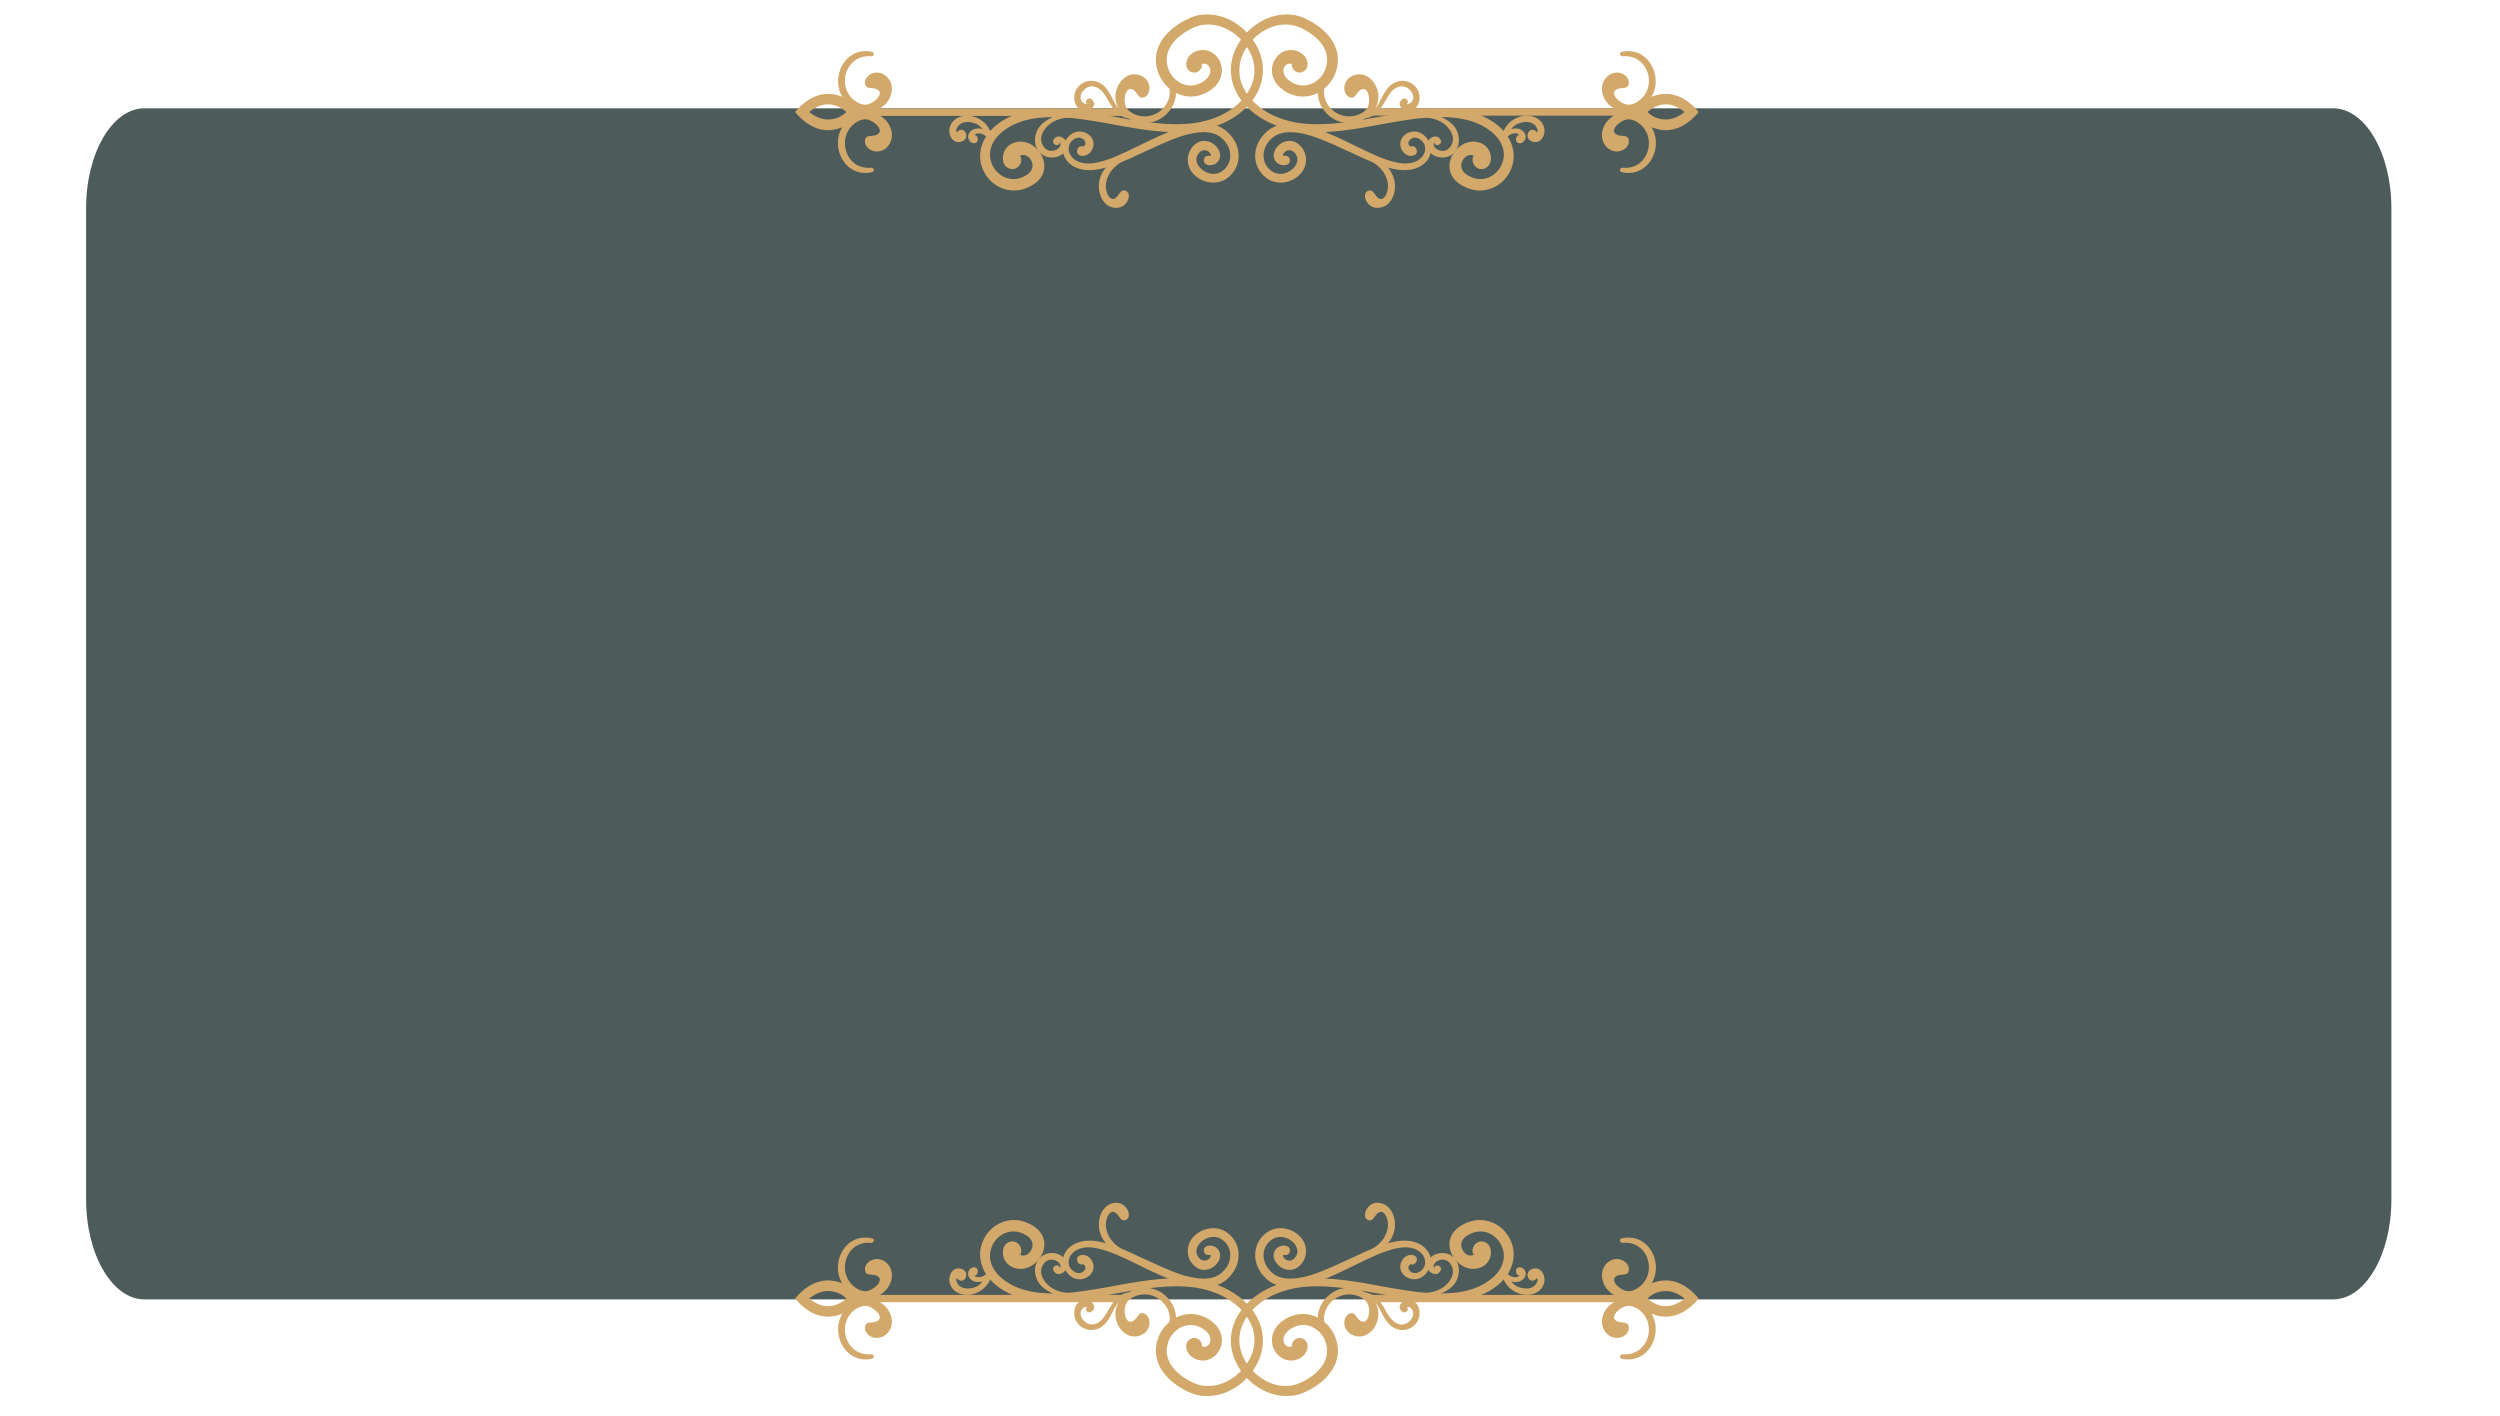
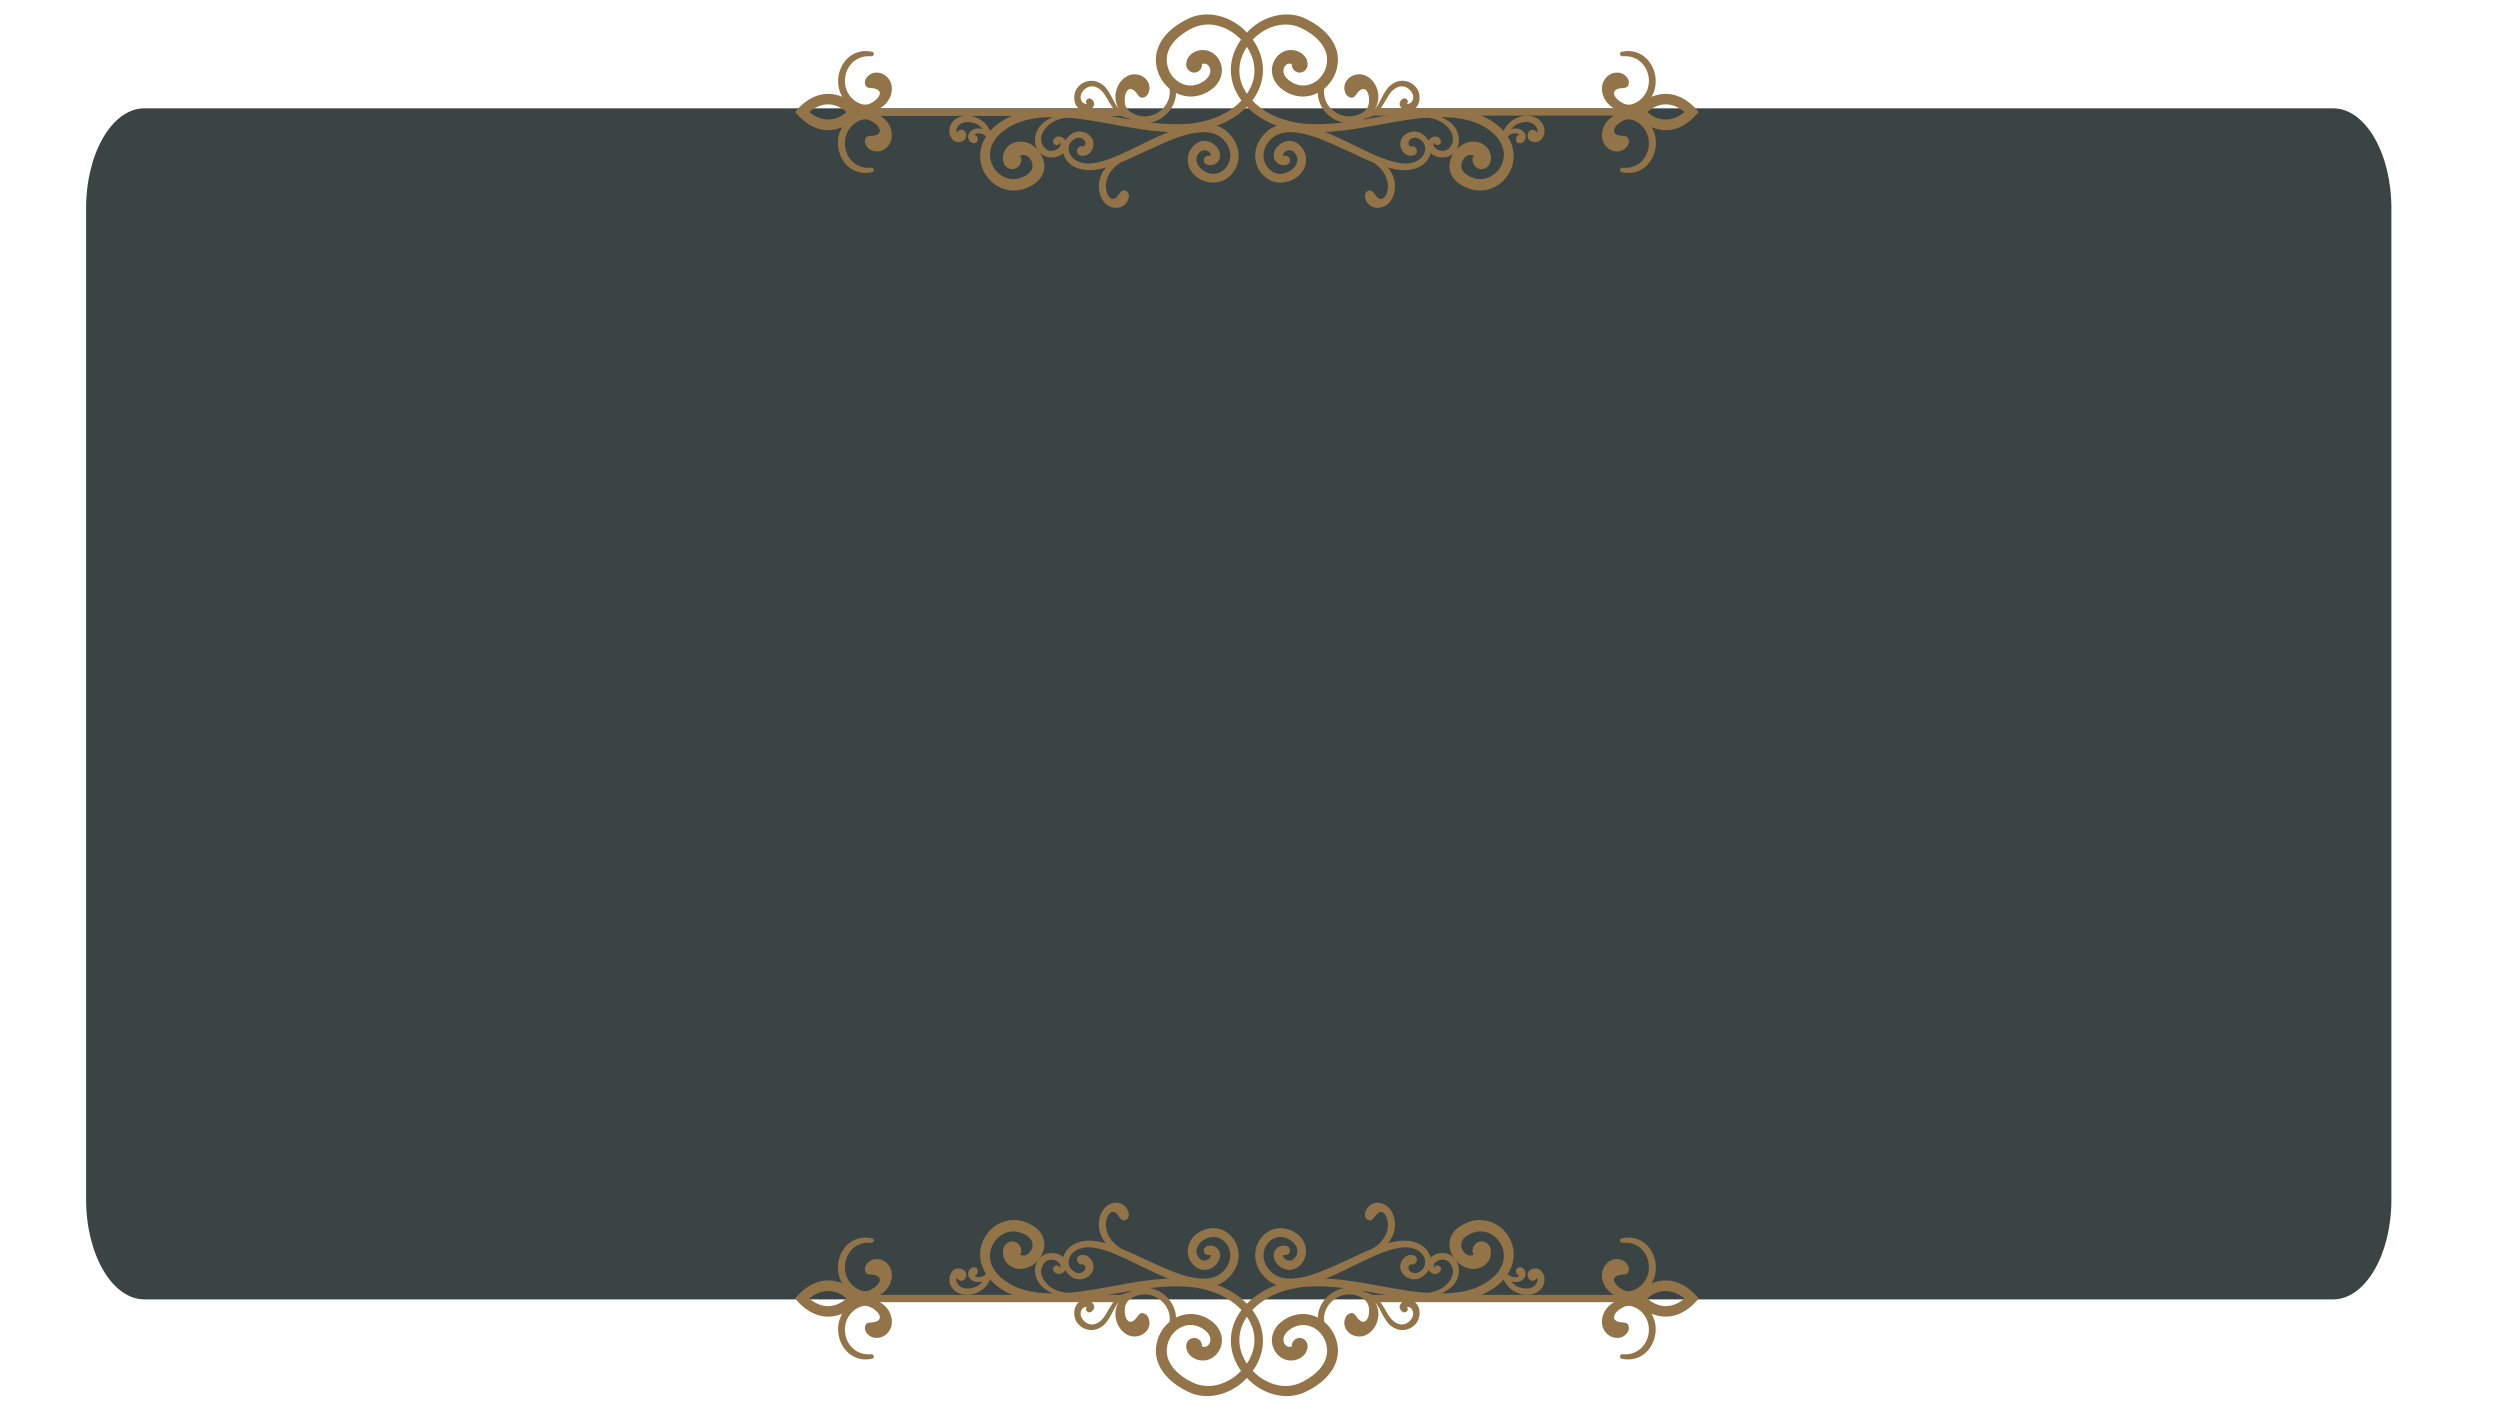
<svg xmlns="http://www.w3.org/2000/svg" version="1.1" id="Calque_1" x="0px" y="0px" viewBox="0 0 888.5 502.9" style="enable-background:new 0 0 888.5 502.9;" xml:space="preserve">
  <style type="text/css">
- 	.st0{fill:#4D5B5B;}
- 	.st1{fill:#D2A96A;}
+ 	.st0{fill:#3A4444;}
+ 	.st1{fill:#927448;}
</style>
  <path class="st0" d="M829.2,461.8H51.3c-11.4,0-20.7-15.9-20.7-35.5V74c0-19.6,9.3-35.5,20.7-35.5h777.9c11.4,0,20.7,15.9,20.7,35.5  v352.4C849.9,445.9,840.6,461.8,829.2,461.8z" />
  <g>
    <g>
-       <path class="st1" d="M362.7,55.4c0,0.3-0.1,0.4-0.2,0.4c-0.1,0-0.2,0-0.1-0.2c0.3-0.4,0.9-0.6,1.6-0.5c2.4,0.2,5.5,5.3-0.5,7.8    c-4.3,2-8.9-0.2-10.8-4.2c-2.1-4.4-0.2-8.9,3.6-11.9c5.9-4.8,13.9-5.5,21.5-5.1c5.2,0.3,10.3,1.2,15.5,2.1    c10.4,1.9,21.5,4.2,31.9,2.7c5.4-0.8,10.8-2.7,15.2-6.1c4.6-3.5,8-8.5,8.4-14.3c0.5-5.9-2.4-11.5-6.5-15.4    c-6.2-5.9-14.5-6.9-20.1-4c-7.2,3.4-12.8,9.6-11.1,17.3c1.4,6.5,7.4,11.1,13.7,10.2c1.6-0.2,3.1-0.8,4.4-1.5    c1.3-0.8,2.7-1.8,3.6-3.2c1.6-2.3,2-5.2,0.7-7.8c-3.5-6.8-12.4-3.8-11.9,1.6c0.2,1.5,1.5,2.6,3.1,2.5c1.5-0.2,2.6-1.5,2.5-3.1    c0,0.1-0.3,0.5-0.3,0.4c-0.1-0.1,0.2-0.3,0.6-0.4c1.8-0.6,3.7,2,2,4.5c-1,1.5-3.2,2.8-5.2,3.1c-4.3,0.7-8.5-2.6-9.4-7    c-1.4-5.9,3.3-10.6,8.9-13.3c10.3-5,22.8,5.5,22,16c-0.3,4.8-3.3,9.1-7.2,12.1c-4,3.1-8.8,4.8-13.8,5.6c-9.8,1.4-21-0.8-31-2.6    c-5.2-0.9-10.4-1.9-15.8-2.3c-8.4-0.6-17,0.3-23.7,5.5c-1.1,0.9-2.2,1.9-3.1,3.1c-3.2,4.3-3.6,9-1.8,13c2.7,6.1,9.6,9,15.7,6.3    c12.7-5.3,2.8-19.9-5.6-15.6c-2.4,1.2-3.8,4.2-2.7,7.1c0.8,1.6,2.7,2.4,4.3,1.6C362.7,59,363.4,57.1,362.7,55.4z" />
+       <path class="st1" d="M362.7,55.4c0,0.3-0.1,0.4-0.2,0.4s-0.2,0-0.1-0.2c0.3-0.4,0.9-0.6,1.6-0.5c2.4,0.2,5.5,5.3-0.5,7.8    c-4.3,2-8.9-0.2-10.8-4.2c-2.1-4.4-0.2-8.9,3.6-11.9c5.9-4.8,13.9-5.5,21.5-5.1c5.2,0.3,10.3,1.2,15.5,2.1    c10.4,1.9,21.5,4.2,31.9,2.7c5.4-0.8,10.8-2.7,15.2-6.1c4.6-3.5,8-8.5,8.4-14.3c0.5-5.9-2.4-11.5-6.5-15.4    c-6.2-5.9-14.5-6.9-20.1-4c-7.2,3.4-12.8,9.6-11.1,17.3c1.4,6.5,7.4,11.1,13.7,10.2c1.6-0.2,3.1-0.8,4.4-1.5    c1.3-0.8,2.7-1.8,3.6-3.2c1.6-2.3,2-5.2,0.7-7.8c-3.5-6.8-12.4-3.8-11.9,1.6c0.2,1.5,1.5,2.6,3.1,2.5c1.5-0.2,2.6-1.5,2.5-3.1    c0,0.1-0.3,0.5-0.3,0.4c-0.1-0.1,0.2-0.3,0.6-0.4c1.8-0.6,3.7,2,2,4.5c-1,1.5-3.2,2.8-5.2,3.1c-4.3,0.7-8.5-2.6-9.4-7    c-1.4-5.9,3.3-10.6,8.9-13.3c10.3-5,22.8,5.5,22,16c-0.3,4.8-3.3,9.1-7.2,12.1c-4,3.1-8.8,4.8-13.8,5.6c-9.8,1.4-21-0.8-31-2.6    c-5.2-0.9-10.4-1.9-15.8-2.3c-8.4-0.6-17,0.3-23.7,5.5c-1.1,0.9-2.2,1.9-3.1,3.1c-3.2,4.3-3.6,9-1.8,13c2.7,6.1,9.6,9,15.7,6.3    c12.7-5.3,2.8-19.9-5.6-15.6c-2.4,1.2-3.8,4.2-2.7,7.1c0.8,1.6,2.7,2.4,4.3,1.6S363.4,57.1,362.7,55.4z" />
    </g>
    <g>
      <path class="st1" d="M523.6,55.4c0,0.3,0.1,0.4,0.2,0.4c0.1,0,0.2,0,0.1-0.2c-0.3-0.4-0.9-0.6-1.6-0.5c-2.4,0.2-5.5,5.3,0.5,7.8    c4.3,2,8.9-0.2,10.8-4.2c2.1-4.4,0.2-8.9-3.6-11.9c-5.9-4.8-13.9-5.5-21.5-5.1c-5.2,0.3-10.3,1.2-15.5,2.1    c-10.4,1.9-21.5,4.2-31.9,2.7c-5.4-0.8-10.8-2.7-15.2-6.1c-4.6-3.5-8-8.5-8.4-14.3c-0.5-5.9,2.4-11.5,6.5-15.4    c6.2-5.9,14.5-6.9,20.1-4c7.2,3.4,12.8,9.6,11.1,17.3c-1.4,6.5-7.4,11.1-13.7,10.2c-1.6-0.2-3.1-0.8-4.4-1.5    c-1.3-0.8-2.7-1.8-3.6-3.2c-1.6-2.3-2-5.2-0.7-7.8c3.5-6.8,12.4-3.8,11.9,1.6c-0.2,1.5-1.5,2.6-3.1,2.5c-1.5-0.2-2.6-1.5-2.5-3.1    c0,0.1,0.3,0.5,0.3,0.4c0.1-0.1-0.2-0.3-0.6-0.4c-1.8-0.6-3.7,2-2,4.5c1,1.5,3.2,2.8,5.2,3.1c4.3,0.7,8.5-2.6,9.4-7    c1.4-5.9-3.3-10.6-8.9-13.3c-10.3-5-22.8,5.5-22,16c0.3,4.8,3.3,9.1,7.2,12.1c4,3.1,8.8,4.8,13.8,5.6c9.8,1.4,21-0.8,31-2.6    c5.2-0.9,10.4-1.9,15.8-2.3c8.4-0.6,17,0.3,23.7,5.5c1.1,0.9,2.2,1.9,3.1,3.1c3.2,4.3,3.6,9,1.8,13c-2.7,6.1-9.6,9-15.7,6.3    c-12.7-5.3-2.8-19.9,5.6-15.6c2.4,1.2,3.8,4.2,2.7,7.1c-0.8,1.6-2.7,2.4-4.3,1.6S522.9,57.1,523.6,55.4z" />
    </g>
    <g>
      <path class="st1" d="M383.7,55.2c3.3,1.2,6.3-3.1,4.3-6.2c-1.3-2-4.4-3.1-7-1.5c-2.4,1.4-4.3,5.2-2.6,8.4c1.5,3,5.5,5.4,11.8,4.3    c2.8-0.5,5.4-1.4,7.9-2.4s5-2.1,7.4-3.3c4.9-2.2,9.7-4.6,14.7-6.2c4.5-1.4,10.5-2.4,14,0.8c4.2,3.6,3.8,9.1,0.3,11.6    c-4.7,3.7-12.5-2.8-7.9-6.8c1.6-1.3,3.6,0.1,3.7,1.1c0,0.3,0,0.4-0.1,0.4c-0.2,0-2-0.4-2.3,1.2c-0.5,2.3,2.9,2.8,4.6,1.2    c3.9-3.6-3-10.8-8-6.3c-2.6,2.3-3.2,6.2-1.1,9.4c2.7,3.9,8.8,5.5,12.9,2.3c5-3.7,5.5-11.4-0.2-16.4c-4.3-4-11.2-3-16.8-1.3    c-5.3,1.7-10.1,4.1-15,6.5c-4.8,2.3-9.6,4.8-14.6,5.8c-9.5,2-12.4-6-7.7-8.5c2.5-1.4,5,1.5,3.1,2.7c-0.3,0.2-0.5,0.1-0.2,0.1    C383.1,51.3,381.8,54.3,383.7,55.2z" />
    </g>
    <g>
      <path class="st1" d="M502.6,55.2c-3.3,1.2-6.3-3.1-4.3-6.2c1.3-2,4.4-3.1,7-1.5c2.4,1.4,4.3,5.2,2.6,8.4c-1.5,3-5.5,5.4-11.8,4.3    c-2.8-0.5-5.4-1.4-7.9-2.4s-5-2.1-7.4-3.3c-4.9-2.2-9.7-4.6-14.7-6.2c-4.5-1.4-10.5-2.4-14,0.8c-4.2,3.6-3.8,9.1-0.3,11.6    c4.7,3.7,12.5-2.8,7.9-6.8c-1.6-1.3-3.6,0.1-3.7,1.1c0,0.3,0,0.4,0.1,0.4c0.2,0,2-0.4,2.3,1.2c0.5,2.3-2.9,2.8-4.6,1.2    c-3.9-3.6,3-10.8,8-6.3c2.6,2.3,3.2,6.2,1.1,9.4c-2.7,3.9-8.8,5.5-12.9,2.3c-5-3.7-5.5-11.4,0.2-16.4c4.3-4,11.2-3,16.8-1.3    c5.3,1.7,10.1,4.1,15,6.5c4.8,2.3,9.6,4.8,14.6,5.8c9.5,2,12.4-6,7.7-8.5c-2.5-1.4-5,1.5-3.1,2.7c0.3,0.2,0.5,0.1,0.2,0.1    C503.2,51.3,504.6,54.3,502.6,55.2z" />
    </g>
    <g>
      <path class="st1" d="M382.3,32.2c1.5-3.1,5.3-4.4,8.4-2.8c3.7,1.8,4.5,6.4,6.9,9.3c-0.9-1.6-1.4-3.4-1.1-5.5c0.4-3,2.5-6,5.6-6.7    c2.7-0.5,5.6,0.9,6.3,3.7c0.4,1.4-0.1,3.5-1.4,4.2c-2.6,1.4-2.5-2-4.8-2.7c-2.4-0.7-3.2,4.5-1.8,6.7s6.1,4.3,10.6,1.9    c4.3-2.3,6.6-7.9,2.9-12.8c-0.6-0.8,0.4-1.9,1.2-1.2c8.3,8.5-3.1,22.2-14,15.8c-2.7-0.4-4.4-2-5.9-4.2c-1.2-1.7-2-3.7-3.4-5.3    c-2.6-2.8-5.1-2.1-6.5-0.7c-2.5,2.5-0.8,5.3,1,5c-1.1-1.1,0.6-2.6,1.7-1.6c2.3,1.9-0.4,4.4-2.7,4.1    C381.9,38.9,381.1,34.8,382.3,32.2z" />
    </g>
    <g>
      <path class="st1" d="M504,32.2c-1.5-3.1-5.3-4.4-8.4-2.8c-3.7,1.8-4.5,6.4-6.9,9.3c0.9-1.6,1.4-3.4,1.1-5.5c-0.4-3-2.5-6-5.6-6.7    c-2.7-0.5-5.6,0.9-6.3,3.7c-0.4,1.4,0.1,3.5,1.4,4.2c2.6,1.4,2.5-2,4.8-2.7c2.4-0.7,3.2,4.5,1.8,6.7c-1.4,2.2-6.1,4.3-10.6,1.9    c-4.3-2.3-6.6-7.9-2.9-12.8c0.6-0.8-0.4-1.9-1.2-1.2c-8.3,8.5,3.1,22.2,14,15.8c2.7-0.4,4.4-2,5.9-4.2c1.2-1.7,2-3.7,3.4-5.3    c2.6-2.8,5.1-2.1,6.5-0.7c2.5,2.5,0.8,5.3-1,5c1.1-1.1-0.6-2.6-1.7-1.6c-2.3,1.9,0.4,4.4,2.7,4.1C504.4,38.9,505.2,34.8,504,32.2z    " />
    </g>
    <g>
      <path class="st1" d="M393.4,72.8c-2.4-1.8-3.3-5.5-2.7-8.5c1.2-5.7,6.5-8.9,11.9-9.5c0.3,0,0.5,0.4,0.2,0.5    c-3.1,1.4-6.5,3.2-8.4,6.2c-0.9,1.5-1.4,3.1-1.4,4.8c0.1,1.9,1,4.6,2.7,4.4c2-0.3,2.3-4,4.6-2.8c1.3,0.7,1.1,2.8,0,4.2    C398.4,74.6,395.2,74.1,393.4,72.8z" />
    </g>
    <g>
      <path class="st1" d="M492.9,72.8c2.4-1.8,3.3-5.5,2.7-8.5c-1.2-5.7-6.5-8.9-11.9-9.5c-0.3,0-0.5,0.4-0.2,0.5    c3.1,1.4,6.5,3.2,8.4,6.2c0.9,1.5,1.4,3.1,1.4,4.8c-0.1,1.9-1,4.6-2.7,4.4c-2-0.3-2.3-4-4.6-2.8c-1.3,0.7-1.1,2.8,0,4.2    C487.9,74.6,491.1,74.1,492.9,72.8z" />
    </g>
    <g>
-       <path class="st1" d="M337.7,44.8c1.2-3.1,4.7-4.2,7.8-3.5c3.8,0.9,6.4,3.7,7.1,7.5c0,0.2,0,0.3-0.1,0.4c-0.1,0.2-0.2,0.3-0.4,0.4    c-0.3,0.2-0.8,0.2-1-0.3c-0.1-0.1-0.1-0.3-0.2-0.4c-0.1-0.2-0.3-0.4-0.5-0.5c-0.5-0.4-1-0.7-1.6-0.9c-0.6-0.1-1.2-0.2-1.8,0    c-0.3,0.1-0.5,0.3-0.7,0.5c0.5,0,1,0.3,1.1,0.9c0,0.2,0.1,0.3,0.1,0.5c0.1,1-0.6,1.6-1.6,1.5c-1.2-0.2-2-1.5-1.8-2.7    c0.2-1.2,1.3-2.1,2.4-2.4c0.9-0.2,1.9-0.2,2.7,0.1c-0.8-1.1-1.8-1.9-3.5-2.3c-1.2-0.3-2.5-0.4-3.7,0.1c-0.6,0.3-1.3,0.7-1.6,1.3    c-0.1,0.2-0.3,0.5-0.4,0.7c-0.2,0.5-0.2,1,0.1,1.4c0.1-0.2,0.3-0.4,0.5-0.6c2.4-1.7,4.3,2.7,1.2,3.8    C338.5,51.5,336.6,47.5,337.7,44.8z" />
+       <path class="st1" d="M337.7,44.8c1.2-3.1,4.7-4.2,7.8-3.5c3.8,0.9,6.4,3.7,7.1,7.5c0,0.2,0,0.3-0.1,0.4c-0.1,0.2-0.2,0.3-0.4,0.4    c-0.3,0.2-0.8,0.2-1-0.3c-0.1-0.1-0.1-0.3-0.2-0.4c-0.1-0.2-0.3-0.4-0.5-0.5c-0.5-0.4-1-0.7-1.6-0.9c-0.6-0.1-1.2-0.2-1.8,0    c-0.3,0.1-0.5,0.3-0.7,0.5c0.5,0,1,0.3,1.1,0.9c0,0.2,0.1,0.3,0.1,0.5c0.1,1-0.6,1.6-1.6,1.5c-1.2-0.2-2-1.5-1.8-2.7    s1.3-2.1,2.4-2.4c0.9-0.2,1.9-0.2,2.7,0.1c-0.8-1.1-1.8-1.9-3.5-2.3c-1.2-0.3-2.5-0.4-3.7,0.1c-0.6,0.3-1.3,0.7-1.6,1.3    c-0.1,0.2-0.3,0.5-0.4,0.7c-0.2,0.5-0.2,1,0.1,1.4c0.1-0.2,0.3-0.4,0.5-0.6c2.4-1.7,4.3,2.7,1.2,3.8    C338.5,51.5,336.6,47.5,337.7,44.8z" />
    </g>
    <g>
      <path class="st1" d="M548.6,44.8c-1.2-3.1-4.7-4.2-7.8-3.5c-3.8,0.9-6.4,3.7-7.1,7.5c0,0.2,0,0.3,0.1,0.4c0.1,0.2,0.2,0.3,0.4,0.4    c0.3,0.2,0.8,0.2,1-0.3c0.1-0.1,0.1-0.3,0.2-0.4c0.1-0.2,0.3-0.4,0.5-0.5c0.5-0.4,1-0.7,1.6-0.9c0.6-0.1,1.2-0.2,1.8,0    c0.3,0.1,0.5,0.3,0.7,0.5c-0.5,0-1,0.3-1.1,0.9c0,0.2-0.1,0.3-0.1,0.5c-0.1,1,0.6,1.6,1.6,1.5c1.2-0.2,2-1.5,1.8-2.7    s-1.3-2.1-2.4-2.4c-0.9-0.2-1.9-0.2-2.7,0.1c0.8-1.1,1.8-1.9,3.5-2.3c1.2-0.3,2.5-0.4,3.7,0.1c0.6,0.3,1.3,0.7,1.6,1.3    c0.1,0.2,0.3,0.5,0.4,0.7c0.2,0.5,0.2,1-0.1,1.4c-0.1-0.2-0.3-0.4-0.5-0.6c-2.4-1.7-4.3,2.7-1.2,3.8    C547.8,51.5,549.7,47.5,548.6,44.8z" />
    </g>
    <g>
      <path class="st1" d="M369.9,44.5c2.8-3,9.2-5.5,13.1-3.4c0.3,0.2,0.2,0.7-0.2,0.7c-3.9-0.3-8,0.3-10.8,3.3    c-1.7,1.8-2.7,4.3-1.4,6.5c0.7,1.3,1.9,2.2,3.4,2c1.5-0.1,3.8-1.4,2.5-3.5c0.7,1.1-0.8,1.9-1.7,1.2c-0.1-0.1-0.2-0.1-0.2-0.2    c-0.3-0.2-0.4-0.7-0.3-1.1c1.1-3,5.1-1,4.9,1.7c-0.3,3.9-5.4,5.3-8.4,3.5C366.9,53,367.1,47.5,369.9,44.5z" />
    </g>
    <g>
      <path class="st1" d="M516.5,44.5c-2.8-3-9.2-5.5-13.1-3.4c-0.3,0.2-0.2,0.7,0.2,0.7c3.9-0.3,8,0.3,10.8,3.3    c1.7,1.8,2.7,4.3,1.4,6.5c-0.7,1.3-1.9,2.2-3.4,2c-1.5-0.1-3.8-1.4-2.5-3.5c-0.7,1.1,0.8,1.9,1.7,1.2c0.1-0.1,0.2-0.1,0.2-0.2    c0.3-0.2,0.4-0.7,0.3-1.1c-1.1-3-5.1-1-4.9,1.7c0.3,3.9,5.4,5.3,8.4,3.5C519.4,53,519.2,47.5,516.5,44.5z" />
    </g>
    <g>
      <rect x="302.9" y="38.6" class="st1" width="97.5" height="2.6" />
    </g>
    <g>
      <rect x="485.9" y="38.5" class="st1" width="97.5" height="2.6" />
    </g>
    <g>
      <g>
        <path class="st1" d="M282.6,39.8c3.9-4.8,9.3-7.7,15.3-5.9c3.4,0.9,6.1,3.2,7.8,5.9c-1.7,2.8-4.4,5-7.8,5.9     C291.9,47.6,286.5,44.6,282.6,39.8z M300.8,39.8c-1.1-1-2.4-1.8-3.9-2.3c-3.5-1.1-6.6,0.1-9.3,2.3c2.7,2.2,5.8,3.3,9.3,2.3     C298.4,41.7,299.7,40.9,300.8,39.8z" />
      </g>
      <g>
        <path class="st1" d="M308.6,39.8c1.8-0.1,3.6-0.8,5.3-2.1c2.4-1.9,3.8-5.3,2.7-8.3c-1-2.6-3.7-4.2-6.4-3.4     c-1.4,0.4-2.9,1.9-2.8,3.4c0.2,3,3,1.1,4.8,2.7c1.9,1.6-2.1,5.1-4.7,5.1s-6.9-2.8-7.2-7.9c-0.3-4.8,3.2-9.8,9.3-9.3     c1,0.1,1.4-1.4,0.3-1.6c-11.6-2.5-17.1,14.5-6,20.2c0.4,0.5,0.9,0.9,1.4,1.2c-0.5,0.3-0.9,0.7-1.4,1.2c-11.2,5.8-5.7,22.8,6,20.2     c1.1-0.2,0.7-1.7-0.3-1.6c-6.1,0.6-9.6-4.4-9.3-9.3c0.3-5.1,4.7-7.9,7.2-7.9c2.6,0,6.6,3.5,4.7,5.1c-1.8,1.6-4.7-0.3-4.8,2.7     c-0.1,1.5,1.4,3,2.8,3.4c2.7,0.9,5.5-0.8,6.4-3.4c1.1-3-0.3-6.4-2.7-8.3C312.3,40.6,310.4,39.9,308.6,39.8z" />
      </g>
    </g>
    <g>
      <g>
        <path class="st1" d="M603.7,39.8c-3.9-4.8-9.3-7.7-15.3-5.9c-3.4,0.9-6.1,3.2-7.8,5.9c1.7,2.8,4.4,5,7.8,5.9     C594.4,47.6,599.8,44.6,603.7,39.8z M585.5,39.8c1.1-1,2.4-1.8,3.9-2.3c3.5-1.1,6.6,0.1,9.3,2.3c-2.7,2.2-5.8,3.3-9.3,2.3     C587.9,41.7,586.6,40.9,585.5,39.8z" />
      </g>
      <g>
        <path class="st1" d="M577.7,39.8c-1.8-0.1-3.6-0.8-5.3-2.1c-2.4-1.9-3.8-5.3-2.7-8.3c1-2.6,3.7-4.2,6.4-3.4     c1.4,0.4,2.9,1.9,2.8,3.4c-0.2,3-3,1.1-4.8,2.7c-1.9,1.6,2.1,5.1,4.7,5.1c2.6,0,6.9-2.8,7.2-7.9c0.3-4.8-3.2-9.8-9.3-9.3     c-1,0.1-1.4-1.4-0.3-1.6c11.6-2.5,17.1,14.5,6,20.2c-0.4,0.5-0.9,0.9-1.4,1.2c0.5,0.3,0.9,0.7,1.4,1.2c11.2,5.8,5.7,22.8-6,20.2     c-1.1-0.2-0.7-1.7,0.3-1.6c6.1,0.6,9.6-4.4,9.3-9.3c-0.3-5.1-4.7-7.9-7.2-7.9c-2.6,0-6.6,3.5-4.7,5.1c1.8,1.6,4.7-0.3,4.8,2.7     c0.1,1.5-1.4,3-2.8,3.4c-2.7,0.9-5.5-0.8-6.4-3.4c-1.1-3,0.3-6.4,2.7-8.3C574,40.6,575.9,39.9,577.7,39.8z" />
      </g>
    </g>
  </g>
  <g>
    <g>
-       <path class="st1" d="M362.7,445.9c0-0.3-0.1-0.4-0.2-0.4c-0.1,0-0.2,0-0.1,0.2c0.3,0.4,0.9,0.6,1.6,0.5c2.4-0.2,5.5-5.3-0.5-7.8    c-4.3-2-8.9,0.2-10.8,4.2c-2.1,4.4-0.2,8.9,3.6,11.9c5.9,4.8,13.9,5.5,21.5,5.1c5.2-0.3,10.3-1.2,15.5-2.1    c10.4-1.9,21.5-4.2,31.9-2.7c5.4,0.8,10.8,2.7,15.2,6.1c4.6,3.5,8,8.5,8.4,14.3c0.5,5.9-2.4,11.5-6.5,15.4    c-6.2,5.9-14.5,6.9-20.1,4c-7.2-3.4-12.8-9.6-11.1-17.3c1.4-6.5,7.4-11.1,13.7-10.2c1.6,0.2,3.1,0.8,4.4,1.5    c1.3,0.8,2.7,1.8,3.6,3.2c1.6,2.3,2,5.2,0.7,7.8c-3.5,6.8-12.4,3.8-11.9-1.6c0.2-1.5,1.5-2.6,3.1-2.5c1.5,0.2,2.6,1.5,2.5,3.1    c0-0.1-0.3-0.5-0.3-0.4c-0.1,0.1,0.2,0.3,0.6,0.4c1.8,0.6,3.7-2,2-4.5c-1-1.5-3.2-2.8-5.2-3.1c-4.3-0.7-8.5,2.6-9.4,7    c-1.4,5.9,3.3,10.6,8.9,13.3c10.3,5,22.8-5.5,22-16c-0.3-4.8-3.3-9.1-7.2-12.1c-4-3.1-8.8-4.8-13.8-5.6c-9.8-1.4-21,0.8-31,2.6    c-5.2,0.9-10.4,1.9-15.8,2.3c-8.4,0.6-17-0.3-23.7-5.5c-1.1-0.9-2.2-1.9-3.1-3.1c-3.2-4.3-3.6-9-1.8-13c2.7-6.1,9.6-9,15.7-6.3    c12.7,5.3,2.8,19.9-5.6,15.6c-2.4-1.2-3.8-4.2-2.7-7.1c0.8-1.6,2.7-2.4,4.3-1.6C362.7,442.3,363.4,444.3,362.7,445.9z" />
+       <path class="st1" d="M362.7,445.9c0-0.3-0.1-0.4-0.2-0.4s-0.2,0-0.1,0.2c0.3,0.4,0.9,0.6,1.6,0.5c2.4-0.2,5.5-5.3-0.5-7.8    c-4.3-2-8.9,0.2-10.8,4.2c-2.1,4.4-0.2,8.9,3.6,11.9c5.9,4.8,13.9,5.5,21.5,5.1c5.2-0.3,10.3-1.2,15.5-2.1    c10.4-1.9,21.5-4.2,31.9-2.7c5.4,0.8,10.8,2.7,15.2,6.1c4.6,3.5,8,8.5,8.4,14.3c0.5,5.9-2.4,11.5-6.5,15.4    c-6.2,5.9-14.5,6.9-20.1,4c-7.2-3.4-12.8-9.6-11.1-17.3c1.4-6.5,7.4-11.1,13.7-10.2c1.6,0.2,3.1,0.8,4.4,1.5    c1.3,0.8,2.7,1.8,3.6,3.2c1.6,2.3,2,5.2,0.7,7.8c-3.5,6.8-12.4,3.8-11.9-1.6c0.2-1.5,1.5-2.6,3.1-2.5c1.5,0.2,2.6,1.5,2.5,3.1    c0-0.1-0.3-0.5-0.3-0.4c-0.1,0.1,0.2,0.3,0.6,0.4c1.8,0.6,3.7-2,2-4.5c-1-1.5-3.2-2.8-5.2-3.1c-4.3-0.7-8.5,2.6-9.4,7    c-1.4,5.9,3.3,10.6,8.9,13.3c10.3,5,22.8-5.5,22-16c-0.3-4.8-3.3-9.1-7.2-12.1c-4-3.1-8.8-4.8-13.8-5.6c-9.8-1.4-21,0.8-31,2.6    c-5.2,0.9-10.4,1.9-15.8,2.3c-8.4,0.6-17-0.3-23.7-5.5c-1.1-0.9-2.2-1.9-3.1-3.1c-3.2-4.3-3.6-9-1.8-13c2.7-6.1,9.6-9,15.7-6.3    c12.7,5.3,2.8,19.9-5.6,15.6c-2.4-1.2-3.8-4.2-2.7-7.1c0.8-1.6,2.7-2.4,4.3-1.6C362.7,442.3,363.4,444.3,362.7,445.9z" />
    </g>
    <g>
      <path class="st1" d="M523.6,445.9c0-0.3,0.1-0.4,0.2-0.4c0.1,0,0.2,0,0.1,0.2c-0.3,0.4-0.9,0.6-1.6,0.5c-2.4-0.2-5.5-5.3,0.5-7.8    c4.3-2,8.9,0.2,10.8,4.2c2.1,4.4,0.2,8.9-3.6,11.9c-5.9,4.8-13.9,5.5-21.5,5.1c-5.2-0.3-10.3-1.2-15.5-2.1    c-10.4-1.9-21.5-4.2-31.9-2.7c-5.4,0.8-10.8,2.7-15.2,6.1c-4.6,3.5-8,8.5-8.4,14.3c-0.5,5.9,2.4,11.5,6.5,15.4    c6.2,5.9,14.5,6.9,20.1,4c7.2-3.4,12.8-9.6,11.1-17.3c-1.4-6.5-7.4-11.1-13.7-10.2c-1.6,0.2-3.1,0.8-4.4,1.5    c-1.3,0.8-2.7,1.8-3.6,3.2c-1.6,2.3-2,5.2-0.7,7.8c3.5,6.8,12.4,3.8,11.9-1.6c-0.2-1.5-1.5-2.6-3.1-2.5c-1.5,0.2-2.6,1.5-2.5,3.1    c0-0.1,0.3-0.5,0.3-0.4c0.1,0.1-0.2,0.3-0.6,0.4c-1.8,0.6-3.7-2-2-4.5c1-1.5,3.2-2.8,5.2-3.1c4.3-0.7,8.5,2.6,9.4,7    c1.4,5.9-3.3,10.6-8.9,13.3c-10.3,5-22.8-5.5-22-16c0.3-4.8,3.3-9.1,7.2-12.1c4-3.1,8.8-4.8,13.8-5.6c9.8-1.4,21,0.8,31,2.6    c5.2,0.9,10.4,1.9,15.8,2.3c8.4,0.6,17-0.3,23.7-5.5c1.1-0.9,2.2-1.9,3.1-3.1c3.2-4.3,3.6-9,1.8-13c-2.7-6.1-9.6-9-15.7-6.3    c-12.7,5.3-2.8,19.9,5.6,15.6c2.4-1.2,3.8-4.2,2.7-7.1c-0.8-1.6-2.7-2.4-4.3-1.6C523.6,442.3,522.9,444.3,523.6,445.9z" />
    </g>
    <g>
      <path class="st1" d="M383.7,446.2c3.3-1.2,6.3,3.1,4.3,6.2c-1.3,2-4.4,3.1-7,1.5c-2.4-1.4-4.3-5.2-2.6-8.4c1.5-3,5.5-5.4,11.8-4.3    c2.8,0.5,5.4,1.4,7.9,2.4s5,2.1,7.4,3.3c4.9,2.2,9.7,4.6,14.7,6.2c4.5,1.4,10.5,2.4,14-0.8c4.2-3.6,3.8-9.1,0.3-11.6    c-4.7-3.7-12.5,2.8-7.9,6.8c1.6,1.3,3.6-0.1,3.7-1.1c0-0.3,0-0.4-0.1-0.4c-0.2,0-2,0.4-2.3-1.2c-0.5-2.3,2.9-2.8,4.6-1.2    c3.9,3.6-3,10.8-8,6.3c-2.6-2.3-3.2-6.2-1.1-9.4c2.7-3.9,8.8-5.5,12.9-2.3c5,3.7,5.5,11.4-0.2,16.4c-4.3,4-11.2,3-16.8,1.3    c-5.3-1.7-10.1-4.1-15-6.5c-4.8-2.3-9.6-4.8-14.6-5.8c-9.5-2-12.4,6-7.7,8.5c2.5,1.4,5-1.5,3.1-2.7c-0.3-0.2-0.5-0.1-0.2-0.1    C383.1,450,381.8,447,383.7,446.2z" />
    </g>
    <g>
      <path class="st1" d="M502.6,446.2c-3.3-1.2-6.3,3.1-4.3,6.2c1.3,2,4.4,3.1,7,1.5c2.4-1.4,4.3-5.2,2.6-8.4c-1.5-3-5.5-5.4-11.8-4.3    c-2.8,0.5-5.4,1.4-7.9,2.4s-5,2.1-7.4,3.3c-4.9,2.2-9.7,4.6-14.7,6.2c-4.5,1.4-10.5,2.4-14-0.8c-4.2-3.6-3.8-9.1-0.3-11.6    c4.7-3.7,12.5,2.8,7.9,6.8c-1.6,1.3-3.6-0.1-3.7-1.1c0-0.3,0-0.4,0.1-0.4c0.2,0,2,0.4,2.3-1.2c0.5-2.3-2.9-2.8-4.6-1.2    c-3.9,3.6,3,10.8,8,6.3c2.6-2.3,3.2-6.2,1.1-9.4c-2.7-3.9-8.8-5.5-12.9-2.3c-5,3.7-5.5,11.4,0.2,16.4c4.3,4,11.2,3,16.8,1.3    c5.3-1.7,10.1-4.1,15-6.5c4.8-2.3,9.6-4.8,14.6-5.8c9.5-2,12.4,6,7.7,8.5c-2.5,1.4-5-1.5-3.1-2.7c0.3-0.2,0.5-0.1,0.2-0.1    C503.2,450,504.6,447,502.6,446.2z" />
    </g>
    <g>
      <path class="st1" d="M382.3,469.2c1.5,3.1,5.3,4.4,8.4,2.8c3.7-1.8,4.5-6.4,6.9-9.3c-0.9,1.6-1.4,3.4-1.1,5.5c0.4,3,2.5,6,5.6,6.7    c2.7,0.5,5.6-0.9,6.3-3.7c0.4-1.4-0.1-3.5-1.4-4.2c-2.6-1.4-2.5,2-4.8,2.7c-2.4,0.7-3.2-4.5-1.8-6.7c1.4-2.2,6.1-4.3,10.6-1.9    c4.3,2.3,6.6,7.9,2.9,12.8c-0.6,0.8,0.4,1.9,1.2,1.2c8.3-8.5-3.1-22.2-14-15.8c-2.7,0.4-4.4,2-5.9,4.2c-1.2,1.7-2,3.7-3.4,5.3    c-2.6,2.8-5.1,2.1-6.5,0.7c-2.5-2.5-0.8-5.3,1-5c-1.1,1.1,0.6,2.6,1.7,1.6c2.3-1.9-0.4-4.4-2.7-4.1    C381.9,462.5,381.1,466.5,382.3,469.2z" />
    </g>
    <g>
      <path class="st1" d="M504,469.2c-1.5,3.1-5.3,4.4-8.4,2.8c-3.7-1.8-4.5-6.4-6.9-9.3c0.9,1.6,1.4,3.4,1.1,5.5c-0.4,3-2.5,6-5.6,6.7    c-2.7,0.5-5.6-0.9-6.3-3.7c-0.4-1.4,0.1-3.5,1.4-4.2c2.6-1.4,2.5,2,4.8,2.7c2.4,0.7,3.2-4.5,1.8-6.7c-1.4-2.2-6.1-4.3-10.6-1.9    c-4.3,2.3-6.6,7.9-2.9,12.8c0.6,0.8-0.4,1.9-1.2,1.2c-8.3-8.5,3.1-22.2,14-15.8c2.7,0.4,4.4,2,5.9,4.2c1.2,1.7,2,3.7,3.4,5.3    c2.6,2.8,5.1,2.1,6.5,0.7c2.5-2.5,0.8-5.3-1-5c1.1,1.1-0.6,2.6-1.7,1.6c-2.3-1.9,0.4-4.4,2.7-4.1    C504.4,462.5,505.2,466.5,504,469.2z" />
    </g>
    <g>
      <path class="st1" d="M393.4,428.6c-2.4,1.8-3.3,5.5-2.7,8.5c1.2,5.7,6.5,8.9,11.9,9.5c0.3,0,0.5-0.4,0.2-0.5    c-3.1-1.4-6.5-3.2-8.4-6.2c-0.9-1.5-1.4-3.1-1.4-4.8c0.1-1.9,1-4.6,2.7-4.4c2,0.3,2.3,4,4.6,2.8c1.3-0.7,1.1-2.8,0-4.2    C398.4,426.7,395.2,427.2,393.4,428.6z" />
    </g>
    <g>
      <path class="st1" d="M492.9,428.6c2.4,1.8,3.3,5.5,2.7,8.5c-1.2,5.7-6.5,8.9-11.9,9.5c-0.3,0-0.5-0.4-0.2-0.5    c3.1-1.4,6.5-3.2,8.4-6.2c0.9-1.5,1.4-3.1,1.4-4.8c-0.1-1.9-1-4.6-2.7-4.4c-2,0.3-2.3,4-4.6,2.8c-1.3-0.7-1.1-2.8,0-4.2    C487.9,426.7,491.1,427.2,492.9,428.6z" />
    </g>
    <g>
-       <path class="st1" d="M337.7,456.5c1.2,3.1,4.7,4.2,7.8,3.5c3.8-0.9,6.4-3.7,7.1-7.5c0-0.2,0-0.3-0.1-0.4c-0.1-0.2-0.2-0.3-0.4-0.4    c-0.3-0.2-0.8-0.2-1,0.3c-0.1,0.1-0.1,0.3-0.2,0.4c-0.1,0.2-0.3,0.4-0.5,0.5c-0.5,0.4-1,0.7-1.6,0.9c-0.6,0.1-1.2,0.2-1.8,0    c-0.3-0.1-0.5-0.3-0.7-0.5c0.5,0,1-0.3,1.1-0.9c0-0.2,0.1-0.3,0.1-0.5c0.1-1-0.6-1.6-1.6-1.5c-1.2,0.2-2,1.5-1.8,2.7    c0.2,1.2,1.3,2.1,2.4,2.4c0.9,0.2,1.9,0.2,2.7-0.1c-0.8,1.1-1.8,1.9-3.5,2.3c-1.2,0.3-2.5,0.4-3.7-0.1c-0.6-0.3-1.3-0.7-1.6-1.3    c-0.1-0.2-0.3-0.5-0.4-0.7c-0.2-0.5-0.2-1,0.1-1.4c0.1,0.2,0.3,0.4,0.5,0.6c2.4,1.7,4.3-2.7,1.2-3.8    C338.5,449.8,336.6,453.8,337.7,456.5z" />
+       <path class="st1" d="M337.7,456.5c1.2,3.1,4.7,4.2,7.8,3.5c3.8-0.9,6.4-3.7,7.1-7.5c0-0.2,0-0.3-0.1-0.4c-0.1-0.2-0.2-0.3-0.4-0.4    c-0.3-0.2-0.8-0.2-1,0.3c-0.1,0.1-0.1,0.3-0.2,0.4c-0.1,0.2-0.3,0.4-0.5,0.5c-0.5,0.4-1,0.7-1.6,0.9c-0.6,0.1-1.2,0.2-1.8,0    c-0.3-0.1-0.5-0.3-0.7-0.5c0.5,0,1-0.3,1.1-0.9c0-0.2,0.1-0.3,0.1-0.5c0.1-1-0.6-1.6-1.6-1.5c-1.2,0.2-2,1.5-1.8,2.7    s1.3,2.1,2.4,2.4c0.9,0.2,1.9,0.2,2.7-0.1c-0.8,1.1-1.8,1.9-3.5,2.3c-1.2,0.3-2.5,0.4-3.7-0.1c-0.6-0.3-1.3-0.7-1.6-1.3    c-0.1-0.2-0.3-0.5-0.4-0.7c-0.2-0.5-0.2-1,0.1-1.4c0.1,0.2,0.3,0.4,0.5,0.6c2.4,1.7,4.3-2.7,1.2-3.8    C338.5,449.8,336.6,453.8,337.7,456.5z" />
    </g>
    <g>
-       <path class="st1" d="M548.6,456.5c-1.2,3.1-4.7,4.2-7.8,3.5c-3.8-0.9-6.4-3.7-7.1-7.5c0-0.2,0-0.3,0.1-0.4    c0.1-0.2,0.2-0.3,0.4-0.4c0.3-0.2,0.8-0.2,1,0.3c0.1,0.1,0.1,0.3,0.2,0.4c0.1,0.2,0.3,0.4,0.5,0.5c0.5,0.4,1,0.7,1.6,0.9    c0.6,0.1,1.2,0.2,1.8,0c0.3-0.1,0.5-0.3,0.7-0.5c-0.5,0-1-0.3-1.1-0.9c0-0.2-0.1-0.3-0.1-0.5c-0.1-1,0.6-1.6,1.6-1.5    c1.2,0.2,2,1.5,1.8,2.7c-0.2,1.2-1.3,2.1-2.4,2.4c-0.9,0.2-1.9,0.2-2.7-0.1c0.8,1.1,1.8,1.9,3.5,2.3c1.2,0.3,2.5,0.4,3.7-0.1    c0.6-0.3,1.3-0.7,1.6-1.3c0.1-0.2,0.3-0.5,0.4-0.7c0.2-0.5,0.2-1-0.1-1.4c-0.1,0.2-0.3,0.4-0.5,0.6c-2.4,1.7-4.3-2.7-1.2-3.8    C547.8,449.8,549.7,453.8,548.6,456.5z" />
+       <path class="st1" d="M548.6,456.5c-1.2,3.1-4.7,4.2-7.8,3.5c-3.8-0.9-6.4-3.7-7.1-7.5c0-0.2,0-0.3,0.1-0.4    c0.1-0.2,0.2-0.3,0.4-0.4c0.3-0.2,0.8-0.2,1,0.3c0.1,0.1,0.1,0.3,0.2,0.4c0.1,0.2,0.3,0.4,0.5,0.5c0.5,0.4,1,0.7,1.6,0.9    c0.6,0.1,1.2,0.2,1.8,0c0.3-0.1,0.5-0.3,0.7-0.5c-0.5,0-1-0.3-1.1-0.9c0-0.2-0.1-0.3-0.1-0.5c-0.1-1,0.6-1.6,1.6-1.5    c1.2,0.2,2,1.5,1.8,2.7s-1.3,2.1-2.4,2.4c-0.9,0.2-1.9,0.2-2.7-0.1c0.8,1.1,1.8,1.9,3.5,2.3c1.2,0.3,2.5,0.4,3.7-0.1    c0.6-0.3,1.3-0.7,1.6-1.3c0.1-0.2,0.3-0.5,0.4-0.7c0.2-0.5,0.2-1-0.1-1.4c-0.1,0.2-0.3,0.4-0.5,0.6c-2.4,1.7-4.3-2.7-1.2-3.8    C547.8,449.8,549.7,453.8,548.6,456.5z" />
    </g>
    <g>
      <path class="st1" d="M369.9,456.8c2.8,3,9.2,5.5,13.1,3.4c0.3-0.2,0.2-0.7-0.2-0.7c-3.9,0.3-8-0.3-10.8-3.3    c-1.7-1.8-2.7-4.3-1.4-6.5c0.7-1.3,1.9-2.2,3.4-2c1.5,0.1,3.8,1.4,2.5,3.5c0.7-1.1-0.8-1.9-1.7-1.2c-0.1,0.1-0.2,0.1-0.2,0.2    c-0.3,0.2-0.4,0.7-0.3,1.1c1.1,3,5.1,1,4.9-1.7c-0.3-3.9-5.4-5.3-8.4-3.5C366.9,448.4,367.1,453.8,369.9,456.8z" />
    </g>
    <g>
      <path class="st1" d="M516.5,456.8c-2.8,3-9.2,5.5-13.1,3.4c-0.3-0.2-0.2-0.7,0.2-0.7c3.9,0.3,8-0.3,10.8-3.3    c1.7-1.8,2.7-4.3,1.4-6.5c-0.7-1.3-1.9-2.2-3.4-2c-1.5,0.1-3.8,1.4-2.5,3.5c-0.7-1.1,0.8-1.9,1.7-1.2c0.1,0.1,0.2,0.1,0.2,0.2    c0.3,0.2,0.4,0.7,0.3,1.1c-1.1,3-5.1,1-4.9-1.7c0.3-3.9,5.4-5.3,8.4-3.5C519.4,448.4,519.2,453.8,516.5,456.8z" />
    </g>
    <g>
      <rect x="302.9" y="460.2" class="st1" width="97.5" height="2.6" />
    </g>
    <g>
      <rect x="485.9" y="460.2" class="st1" width="97.5" height="2.6" />
    </g>
    <g>
      <g>
        <path class="st1" d="M282.6,461.5c3.9,4.8,9.3,7.7,15.3,5.9c3.4-0.9,6.1-3.2,7.8-5.9c-1.7-2.8-4.4-5-7.8-5.9     C291.9,453.8,286.5,456.7,282.6,461.5z M300.8,461.5c-1.1,1-2.4,1.8-3.9,2.3c-3.5,1.1-6.6-0.1-9.3-2.3c2.7-2.2,5.8-3.3,9.3-2.3     C298.4,459.6,299.7,460.4,300.8,461.5z" />
      </g>
      <g>
        <path class="st1" d="M308.6,461.5c1.8,0.1,3.6,0.8,5.3,2.1c2.4,1.9,3.8,5.3,2.7,8.3c-1,2.6-3.7,4.2-6.4,3.4     c-1.4-0.4-2.9-1.9-2.8-3.4c0.2-3,3-1.1,4.8-2.7c1.9-1.6-2.1-5.1-4.7-5.1s-6.9,2.8-7.2,7.9c-0.3,4.8,3.2,9.8,9.3,9.3     c1-0.1,1.4,1.4,0.3,1.6c-11.6,2.5-17.1-14.5-6-20.2c0.4-0.5,0.9-0.9,1.4-1.2c-0.5-0.3-0.9-0.7-1.4-1.2c-11.2-5.8-5.7-22.8,6-20.2     c1.1,0.2,0.7,1.7-0.3,1.6c-6.1-0.6-9.6,4.4-9.3,9.3c0.3,5.1,4.7,7.9,7.2,7.9c2.6,0,6.6-3.5,4.7-5.1c-1.8-1.6-4.7,0.3-4.8-2.7     c-0.1-1.5,1.4-3,2.8-3.4c2.7-0.9,5.5,0.8,6.4,3.4c1.1,3-0.3,6.4-2.7,8.3C312.3,460.7,310.4,461.4,308.6,461.5z" />
      </g>
    </g>
    <g>
      <g>
        <path class="st1" d="M603.7,461.5c-3.9,4.8-9.3,7.7-15.3,5.9c-3.4-0.9-6.1-3.2-7.8-5.9c1.7-2.8,4.4-5,7.8-5.9     C594.4,453.8,599.8,456.7,603.7,461.5z M585.5,461.5c1.1,1,2.4,1.8,3.9,2.3c3.5,1.1,6.6-0.1,9.3-2.3c-2.7-2.2-5.8-3.3-9.3-2.3     C587.9,459.6,586.6,460.4,585.5,461.5z" />
      </g>
      <g>
        <path class="st1" d="M577.7,461.5c-1.8,0.1-3.6,0.8-5.3,2.1c-2.4,1.9-3.8,5.3-2.7,8.3c1,2.6,3.7,4.2,6.4,3.4     c1.4-0.4,2.9-1.9,2.8-3.4c-0.2-3-3-1.1-4.8-2.7c-1.9-1.6,2.1-5.1,4.7-5.1c2.6,0,6.9,2.8,7.2,7.9c0.3,4.8-3.2,9.8-9.3,9.3     c-1-0.1-1.4,1.4-0.3,1.6c11.6,2.5,17.1-14.5,6-20.2c-0.4-0.5-0.9-0.9-1.4-1.2c0.5-0.3,0.9-0.7,1.4-1.2c11.2-5.8,5.7-22.8-6-20.2     c-1.1,0.2-0.7,1.7,0.3,1.6c6.1-0.6,9.6,4.4,9.3,9.3c-0.3,5.1-4.7,7.9-7.2,7.9c-2.6,0-6.6-3.5-4.7-5.1c1.8-1.6,4.7,0.3,4.8-2.7     c0.1-1.5-1.4-3-2.8-3.4c-2.7-0.9-5.5,0.8-6.4,3.4c-1.1,3,0.3,6.4,2.7,8.3C574,460.7,575.9,461.4,577.7,461.5z" />
      </g>
    </g>
  </g>
</svg>
